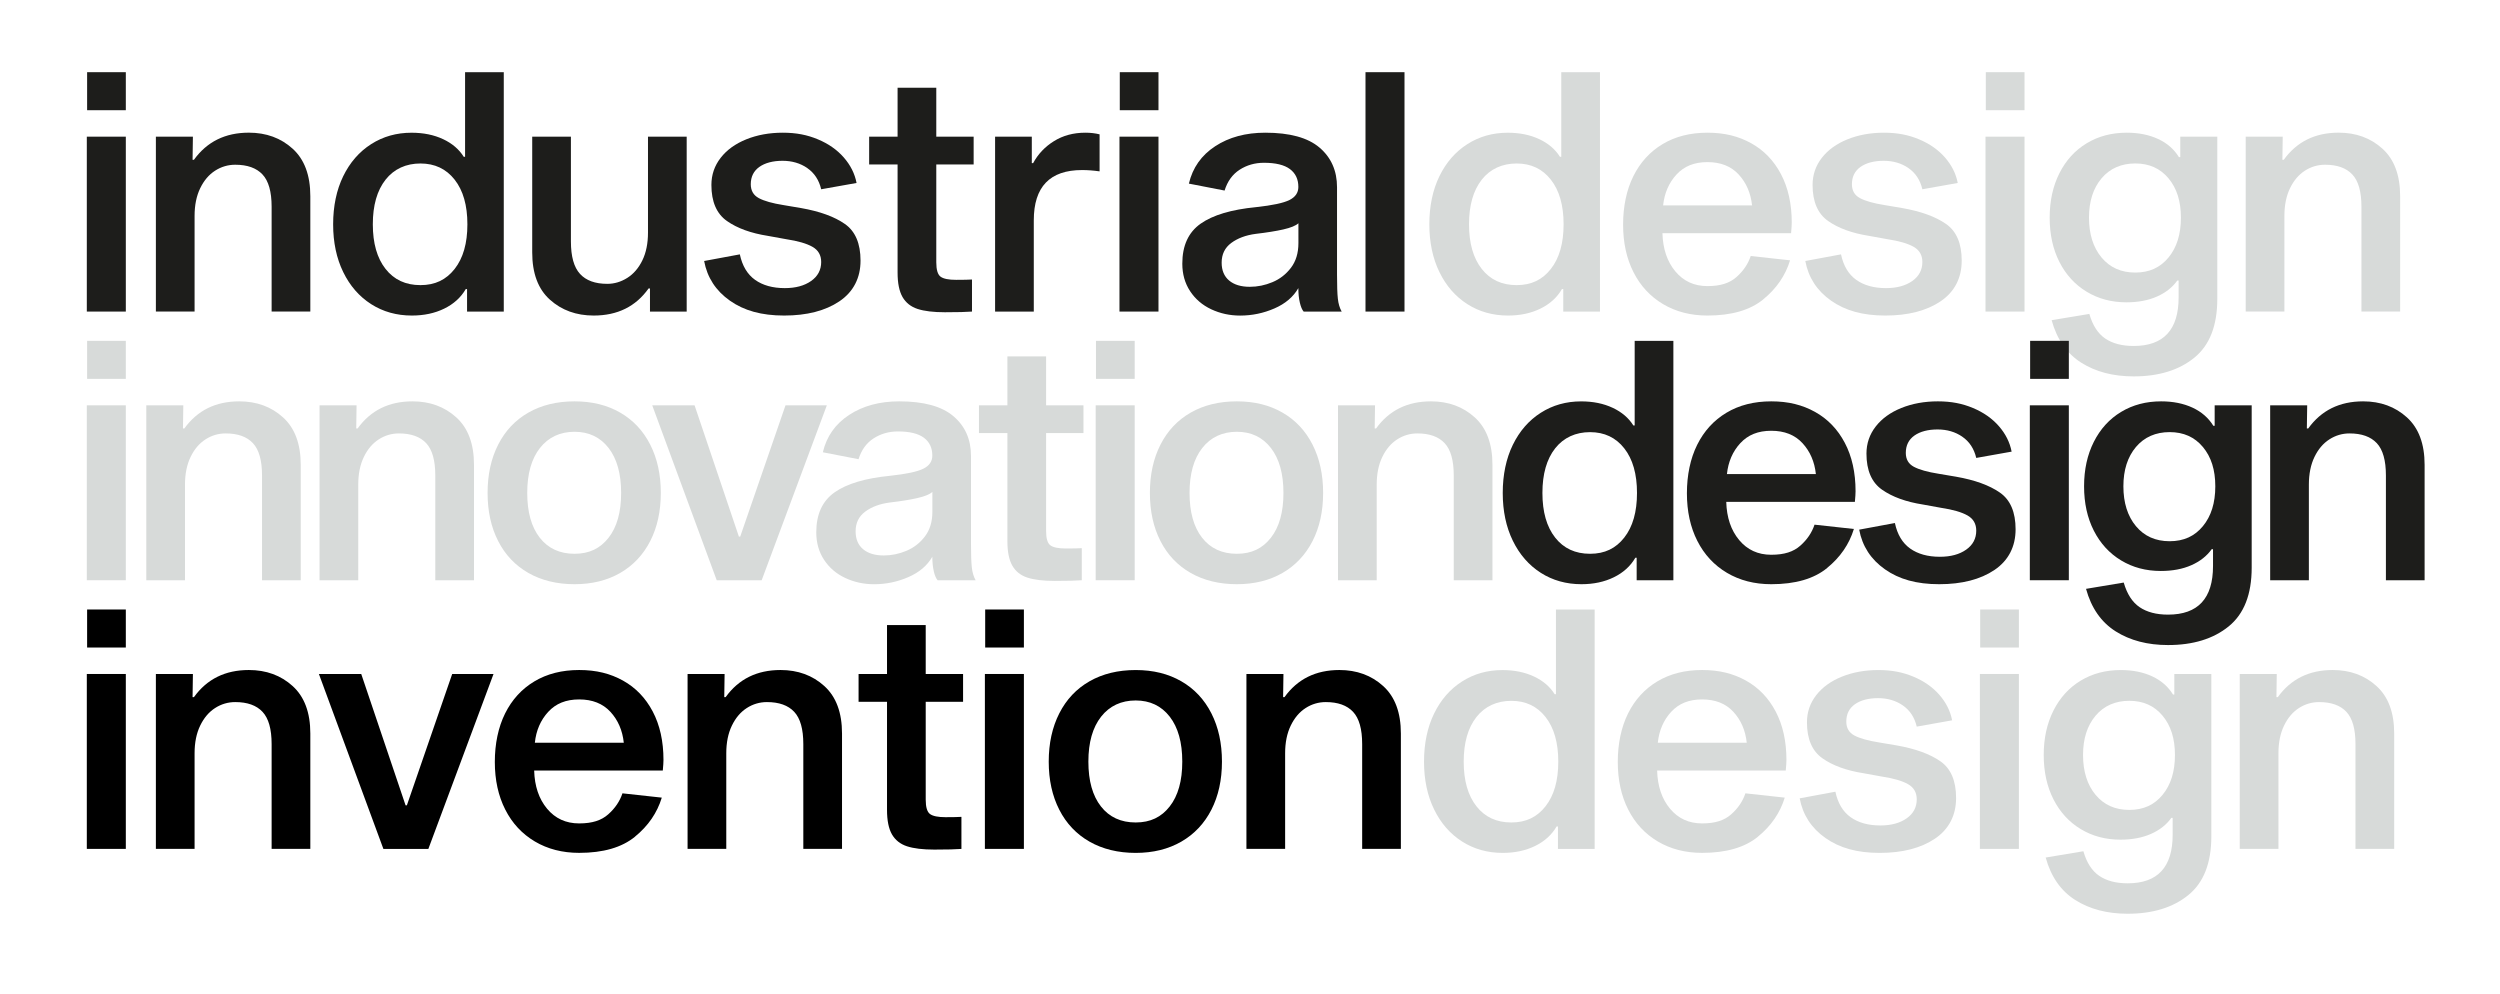
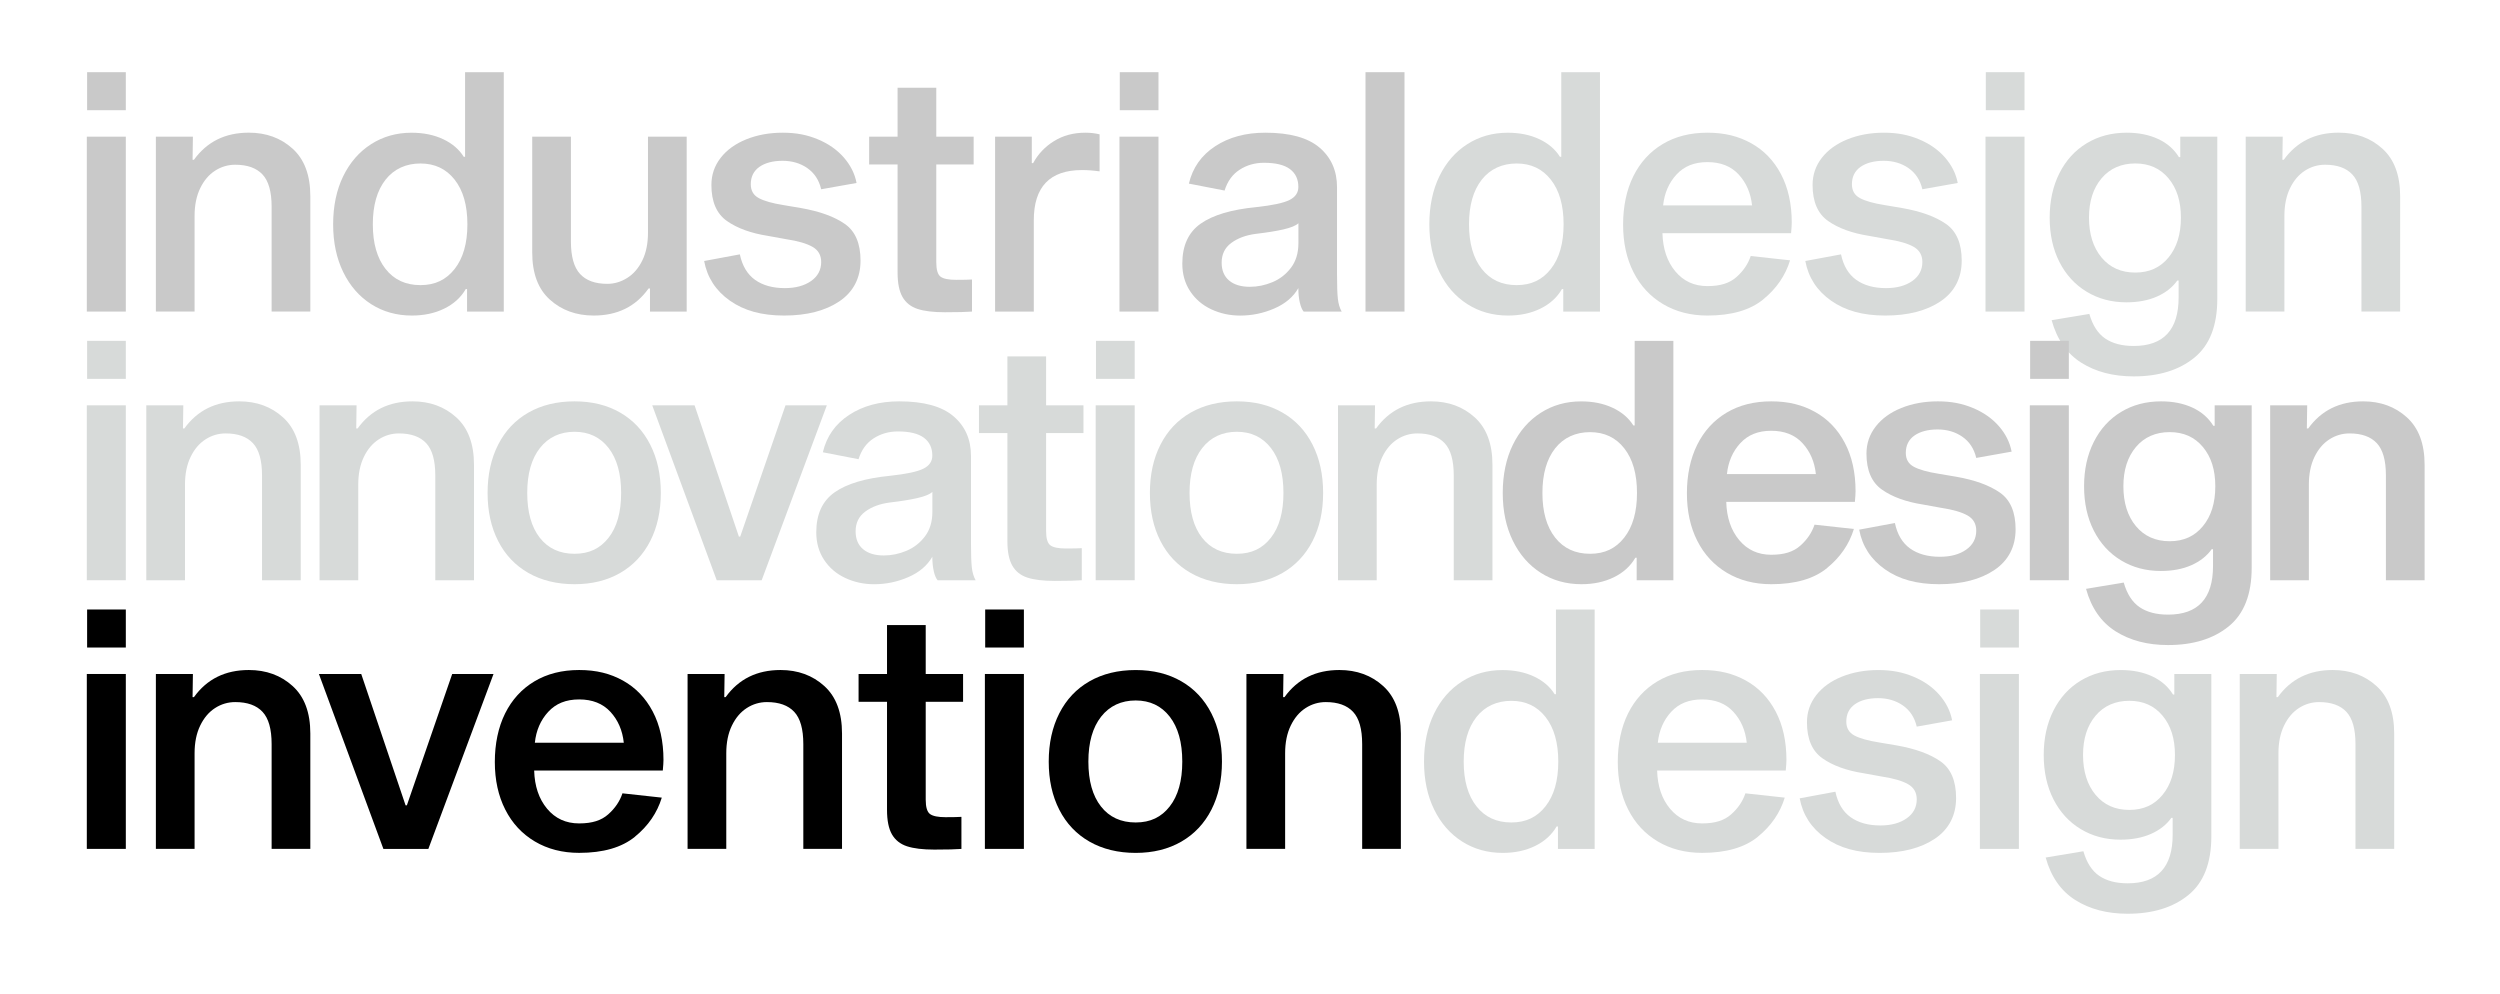
<svg xmlns="http://www.w3.org/2000/svg" viewBox="0 0 818.42 325.4">
  <defs>
-     <style>.b{mix-blend-mode:difference;}.c{fill:#d7dad9;}.d{isolation:isolate;}.e{fill:#1d1d1b;}</style>
+     <style>.b{mix-blend-mode:difference;}.c{fill:#d7dad9;}.d{isolation:isolate;}.e{fill:#c9c9c9;}</style>
  </defs>
  <g class="d">
    <g id="a">
      <g class="b">
        <g>
          <g>
            <path class="e" d="M41.19,44.74v57.26h-12.77V44.74h12.77Zm0-21.11v12.45h-12.67v-12.45h12.67Z" />
            <path class="e" d="M63.49,52.31c4.26-5.92,10.25-8.88,17.97-8.88,5.7,0,10.48,1.75,14.34,5.25,3.86,3.5,5.79,8.68,5.79,15.53v37.78h-12.67v-34.32c0-4.91-.99-8.42-2.98-10.55-1.99-2.13-4.96-3.19-8.93-3.19-2.38,0-4.58,.65-6.6,1.95-2.02,1.3-3.65,3.21-4.87,5.74-1.23,2.53-1.84,5.56-1.84,9.09v31.28h-12.67V44.74h12.12l-.11,7.58h.43Z" />
            <path class="e" d="M145.05,45.55c2.99,1.41,5.25,3.34,6.77,5.79h.43V23.63h12.67V102h-12.02v-7.36h-.43c-1.59,2.74-3.93,4.87-7.04,6.39-3.1,1.52-6.64,2.27-10.61,2.27-4.98,0-9.42-1.25-13.31-3.73-3.9-2.49-6.95-5.99-9.15-10.5-2.2-4.51-3.3-9.72-3.3-15.64s1.1-11.24,3.3-15.75c2.2-4.51,5.25-8.01,9.15-10.5s8.3-3.73,13.21-3.73c3.9,0,7.34,.7,10.34,2.11Zm3.79,42.49c2.78-3.53,4.17-8.41,4.17-14.61s-1.39-11.08-4.17-14.61c-2.78-3.54-6.51-5.3-11.2-5.3s-8.64,1.77-11.42,5.3c-2.78,3.54-4.17,8.41-4.17,14.61s1.39,11.08,4.17,14.61c2.78,3.54,6.58,5.3,11.42,5.3s8.42-1.77,11.2-5.3Z" />
            <path class="e" d="M212.33,94.42c-4.19,5.92-10.18,8.88-17.97,8.88-5.7,0-10.48-1.73-14.34-5.2-3.86-3.46-5.79-8.62-5.79-15.48V44.74h12.67v34.32c0,4.91,.99,8.44,2.98,10.61,1.98,2.17,4.96,3.25,8.93,3.25,2.31,0,4.49-.65,6.55-1.95,2.06-1.3,3.7-3.21,4.93-5.74,1.23-2.52,1.84-5.56,1.84-9.09v-31.39h12.67v57.26h-12.02v-7.58h-.43Z" />
            <path class="e" d="M264.29,55.02c-2.31-1.59-5.02-2.38-8.12-2.38s-5.7,.67-7.58,2c-1.88,1.34-2.81,3.23-2.81,5.68,0,2.09,.88,3.61,2.65,4.55,1.77,.94,4.46,1.7,8.06,2.27l5.74,.97c6.13,1.08,10.92,2.81,14.34,5.2,3.43,2.38,5.14,6.39,5.14,12.02s-2.31,10.21-6.93,13.32c-4.62,3.1-10.65,4.65-18.08,4.65s-13.14-1.62-17.75-4.87c-4.62-3.25-7.43-7.58-8.44-12.99l11.69-2.17c.79,3.75,2.45,6.53,4.98,8.34,2.53,1.8,5.77,2.71,9.74,2.71,3.54,0,6.4-.78,8.61-2.33,2.2-1.55,3.3-3.63,3.3-6.22,0-2.24-.96-3.9-2.87-4.98-1.91-1.08-4.78-1.91-8.61-2.49l-5.95-1.08c-5.56-.87-10.03-2.49-13.42-4.87-3.39-2.38-5.09-6.31-5.09-11.8,0-3.32,1.01-6.28,3.03-8.88,2.02-2.6,4.82-4.62,8.39-6.06,3.57-1.44,7.56-2.17,11.96-2.17s8.01,.72,11.47,2.17c3.46,1.44,6.3,3.43,8.5,5.95,2.2,2.53,3.59,5.3,4.17,8.34l-11.58,2.06c-.72-3.03-2.24-5.34-4.55-6.93Z" />
            <path class="e" d="M318.2,91.5v10.5c-1.73,.14-4.69,.22-8.88,.22-3.75,0-6.73-.36-8.93-1.08-2.2-.72-3.84-2.02-4.93-3.9-1.08-1.88-1.62-4.55-1.62-8.01V53.83h-9.31v-9.09h9.31V28.72h12.67v16.02h12.23v9.09h-12.23v32.04c0,2.45,.47,4.02,1.41,4.71,.94,.69,2.63,1.03,5.09,1.03s4.19-.04,5.2-.11Z" />
            <path class="e" d="M337.79,53.4h.43c1.59-2.96,3.86-5.36,6.82-7.2,2.96-1.84,6.39-2.76,10.28-2.76,1.66,0,3.21,.18,4.65,.54v12.12c-2.02-.29-3.93-.43-5.74-.43-10.54,0-15.8,5.49-15.8,16.45v29.88h-12.67V44.74h12.02v8.66Z" />
            <path class="e" d="M379.25,44.74v57.26h-12.77V44.74h12.77Zm0-21.11v12.45h-12.67v-12.45h12.67Z" />
            <path class="e" d="M425.53,99.08c-.33-1.37-.49-2.96-.49-4.76-1.66,2.89-4.28,5.11-7.85,6.66s-7.31,2.33-11.2,2.33c-3.39,0-6.55-.69-9.47-2.06s-5.23-3.36-6.93-5.95c-1.7-2.6-2.54-5.59-2.54-8.98,0-5.92,2-10.28,6.01-13.1s10.05-4.62,18.13-5.41c5.34-.58,8.99-1.35,10.93-2.33,1.95-.97,2.92-2.4,2.92-4.28,0-2.53-.92-4.47-2.76-5.85-1.84-1.37-4.67-2.06-8.5-2.06-2.96,0-5.61,.76-7.96,2.27-2.35,1.52-3.99,3.79-4.93,6.82l-11.69-2.27c1.23-5.2,4.09-9.27,8.61-12.23,4.51-2.96,9.98-4.44,16.4-4.44,8.01,0,13.93,1.62,17.75,4.87,3.82,3.25,5.74,7.58,5.74,12.99v28.69c0,3.54,.09,6.13,.27,7.79,.18,1.66,.6,3.07,1.25,4.22h-12.45c-.5-.58-.92-1.55-1.24-2.92Zm-5.36-23.98c-2.38,.54-5.41,1.03-9.09,1.46-3.25,.43-5.92,1.43-8.01,2.98-2.09,1.55-3.14,3.7-3.14,6.44,0,2.53,.81,4.48,2.44,5.85,1.62,1.37,3.88,2.06,6.77,2.06,2.53,0,5-.5,7.42-1.52,2.42-1.01,4.44-2.58,6.06-4.71,1.62-2.13,2.44-4.82,2.44-8.07v-6.5c-.87,.79-2.49,1.46-4.87,2Z" />
            <path class="e" d="M459.79,23.63V102h-12.77V23.63h12.77Z" />
          </g>
          <g>
            <path class="c" d="M503.91,45.55c2.99,1.41,5.25,3.34,6.77,5.79h.43V23.63h12.67V102h-12.02v-7.36h-.43c-1.59,2.74-3.93,4.87-7.04,6.39-3.1,1.52-6.64,2.27-10.61,2.27-4.98,0-9.42-1.25-13.31-3.73-3.9-2.49-6.95-5.99-9.15-10.5-2.2-4.51-3.3-9.72-3.3-15.64s1.1-11.24,3.3-15.75c2.2-4.51,5.25-8.01,9.15-10.5s8.3-3.73,13.21-3.73c3.9,0,7.34,.7,10.34,2.11Zm3.79,42.49c2.78-3.53,4.17-8.41,4.17-14.61s-1.39-11.08-4.17-14.61c-2.78-3.54-6.51-5.3-11.2-5.3s-8.64,1.77-11.42,5.3c-2.78,3.54-4.17,8.41-4.17,14.61s1.39,11.08,4.17,14.61c2.78,3.54,6.58,5.3,11.42,5.3s8.43-1.77,11.2-5.3Z" />
            <path class="c" d="M577.25,98c-4.33,3.54-10.43,5.3-18.29,5.3-5.49,0-10.32-1.25-14.51-3.73-4.19-2.49-7.42-5.97-9.69-10.45-2.27-4.47-3.41-9.67-3.41-15.59s1.12-11.35,3.36-15.86c2.24-4.51,5.43-8.01,9.58-10.5,4.15-2.49,9.04-3.73,14.67-3.73s10.19,1.16,14.34,3.46c4.15,2.31,7.4,5.68,9.74,10.12,2.34,4.44,3.52,9.73,3.52,15.86,0,.72-.07,1.88-.22,3.46h-42.11c.14,5.12,1.55,9.29,4.22,12.5,2.67,3.21,6.17,4.82,10.5,4.82s7.29-.99,9.53-2.98c2.24-1.98,3.79-4.28,4.65-6.87l12.88,1.41c-1.52,4.98-4.44,9.24-8.77,12.77Zm-28.42-40.87c-2.49,2.71-3.95,6.08-4.38,10.12h29.12c-.43-4.04-1.89-7.42-4.38-10.12-2.49-2.71-5.9-4.06-10.23-4.06s-7.63,1.35-10.12,4.06Z" />
            <path class="c" d="M624.77,55.02c-2.31-1.59-5.02-2.38-8.12-2.38s-5.7,.67-7.58,2c-1.88,1.34-2.81,3.23-2.81,5.68,0,2.09,.88,3.61,2.65,4.55,1.77,.94,4.46,1.7,8.07,2.27l5.74,.97c6.13,1.08,10.91,2.81,14.34,5.2,3.43,2.38,5.14,6.39,5.14,12.02s-2.31,10.21-6.93,13.32c-4.62,3.1-10.65,4.65-18.08,4.65s-13.13-1.62-17.75-4.87c-4.62-3.25-7.43-7.58-8.44-12.99l11.69-2.17c.79,3.75,2.45,6.53,4.98,8.34,2.53,1.8,5.77,2.71,9.74,2.71,3.54,0,6.4-.78,8.61-2.33,2.2-1.55,3.3-3.63,3.3-6.22,0-2.24-.96-3.9-2.87-4.98-1.91-1.08-4.78-1.91-8.61-2.49l-5.95-1.08c-5.56-.87-10.03-2.49-13.42-4.87-3.39-2.38-5.09-6.31-5.09-11.8,0-3.32,1.01-6.28,3.03-8.88,2.02-2.6,4.82-4.62,8.39-6.06,3.57-1.44,7.56-2.17,11.96-2.17s8.01,.72,11.47,2.17c3.46,1.44,6.3,3.43,8.5,5.95,2.2,2.53,3.59,5.3,4.17,8.34l-11.58,2.06c-.72-3.03-2.24-5.34-4.55-6.93Z" />
            <path class="c" d="M662.76,44.74v57.26h-12.77V44.74h12.77Zm0-21.11v12.45h-12.67v-12.45h12.67Z" />
            <path class="c" d="M725.87,97.89c0,8.73-2.51,15.14-7.52,19.21-5.02,4.08-11.64,6.12-19.86,6.12-6.71,0-12.43-1.5-17.16-4.49-4.73-3-7.96-7.63-9.69-13.91l12.34-2.06c1.08,3.75,2.81,6.44,5.2,8.06s5.48,2.44,9.31,2.44c9.81,0,14.72-5.3,14.72-15.91v-5.52h-.43c-1.59,2.24-3.81,3.99-6.66,5.25-2.85,1.26-6.19,1.89-10.01,1.89-4.84,0-9.17-1.15-12.99-3.46-3.83-2.31-6.8-5.56-8.93-9.74-2.13-4.18-3.19-9.02-3.19-14.51s1.06-10.34,3.19-14.56c2.13-4.22,5.1-7.49,8.93-9.8,3.82-2.31,8.19-3.46,13.1-3.46,3.9,0,7.32,.69,10.28,2.06,2.96,1.37,5.23,3.36,6.82,5.95h.43v-6.71h12.12v53.15Zm-15.97-13.59c2.71-3.28,4.06-7.63,4.06-13.04s-1.35-9.63-4.06-12.88c-2.71-3.25-6.33-4.87-10.88-4.87s-8.3,1.62-11.04,4.87c-2.74,3.25-4.11,7.54-4.11,12.88s1.37,9.76,4.11,13.04c2.74,3.29,6.42,4.93,11.04,4.93s8.17-1.64,10.88-4.93Z" />
            <path class="c" d="M747.63,52.31c4.26-5.92,10.25-8.88,17.97-8.88,5.7,0,10.48,1.75,14.34,5.25,3.86,3.5,5.79,8.68,5.79,15.53v37.78h-12.67v-34.32c0-4.91-.99-8.42-2.98-10.55-1.99-2.13-4.96-3.19-8.93-3.19-2.38,0-4.58,.65-6.6,1.95-2.02,1.3-3.65,3.21-4.87,5.74-1.23,2.53-1.84,5.56-1.84,9.09v31.28h-12.67V44.74h12.12l-.11,7.58h.43Z" />
          </g>
          <g>
            <path class="c" d="M41.19,132.69v57.26h-12.77v-57.26h12.77Zm0-21.11v12.45h-12.67v-12.45h12.67Z" />
            <path class="c" d="M60.35,140.27c4.26-5.92,10.25-8.88,17.97-8.88,5.7,0,10.48,1.75,14.34,5.25,3.86,3.5,5.79,8.68,5.79,15.53v37.78h-12.67v-34.32c0-4.91-.99-8.42-2.98-10.55-1.99-2.13-4.96-3.19-8.93-3.19-2.38,0-4.58,.65-6.6,1.95-2.02,1.3-3.65,3.21-4.87,5.74-1.23,2.53-1.84,5.56-1.84,9.09v31.28h-12.67v-57.26h12.12l-.11,7.58h.43Z" />
            <path class="c" d="M117.07,140.27c4.26-5.92,10.25-8.88,17.97-8.88,5.7,0,10.48,1.75,14.34,5.25,3.86,3.5,5.79,8.68,5.79,15.53v37.78h-12.67v-34.32c0-4.91-.99-8.42-2.98-10.55-1.99-2.13-4.96-3.19-8.93-3.19-2.38,0-4.58,.65-6.6,1.95-2.02,1.3-3.65,3.21-4.87,5.74-1.23,2.53-1.84,5.56-1.84,9.09v31.28h-12.67v-57.26h12.12l-.11,7.58h.43Z" />
            <path class="c" d="M203.02,135.07c4.26,2.45,7.54,5.95,9.85,10.5,2.31,4.55,3.46,9.82,3.46,15.8s-1.16,11.24-3.46,15.75c-2.31,4.51-5.59,7.99-9.85,10.45-4.26,2.45-9.24,3.68-14.94,3.68s-10.81-1.23-15.1-3.68c-4.29-2.45-7.6-5.93-9.9-10.45-2.31-4.51-3.46-9.76-3.46-15.75s1.15-11.26,3.46-15.8c2.31-4.55,5.61-8.05,9.9-10.5,4.29-2.45,9.33-3.68,15.1-3.68s10.68,1.23,14.94,3.68Zm-3.79,40.97c2.74-3.5,4.11-8.39,4.11-14.67s-1.37-11.19-4.11-14.72c-2.74-3.53-6.46-5.3-11.15-5.3s-8.53,1.77-11.31,5.3c-2.78,3.54-4.17,8.44-4.17,14.72s1.37,11.17,4.11,14.67c2.74,3.5,6.53,5.25,11.37,5.25s8.41-1.75,11.15-5.25Z" />
            <path class="c" d="M234.63,189.95l-21.11-57.26h13.86l14.51,42.98h.43l14.83-42.98h13.53l-21.33,57.26h-14.72Z" />
            <path class="c" d="M305.7,187.03c-.32-1.37-.49-2.96-.49-4.76-1.66,2.89-4.28,5.11-7.85,6.66-3.57,1.55-7.31,2.33-11.2,2.33-3.39,0-6.55-.69-9.47-2.06s-5.23-3.36-6.93-5.95c-1.7-2.6-2.54-5.59-2.54-8.98,0-5.92,2-10.28,6.01-13.1s10.05-4.62,18.13-5.41c5.34-.58,8.98-1.35,10.93-2.33,1.95-.97,2.92-2.4,2.92-4.28,0-2.53-.92-4.47-2.76-5.85-1.84-1.37-4.67-2.06-8.5-2.06-2.96,0-5.61,.76-7.96,2.27-2.35,1.52-3.99,3.79-4.93,6.82l-11.69-2.27c1.23-5.2,4.09-9.27,8.61-12.23,4.51-2.96,9.98-4.44,16.4-4.44,8.01,0,13.93,1.62,17.75,4.87,3.82,3.25,5.74,7.58,5.74,12.99v28.69c0,3.54,.09,6.13,.27,7.79,.18,1.66,.6,3.07,1.25,4.22h-12.45c-.51-.58-.92-1.55-1.25-2.92Zm-5.36-23.98c-2.38,.54-5.41,1.03-9.09,1.46-3.25,.43-5.92,1.43-8.01,2.98-2.09,1.55-3.14,3.7-3.14,6.44,0,2.53,.81,4.48,2.44,5.85,1.62,1.37,3.88,2.06,6.77,2.06,2.53,0,5-.5,7.42-1.52,2.42-1.01,4.44-2.58,6.06-4.71,1.62-2.13,2.44-4.82,2.44-8.07v-6.5c-.87,.79-2.49,1.46-4.87,2Z" />
            <path class="c" d="M354.14,179.45v10.5c-1.73,.14-4.69,.22-8.88,.22-3.75,0-6.73-.36-8.93-1.08-2.2-.72-3.84-2.02-4.92-3.9-1.08-1.88-1.62-4.55-1.62-8.01v-35.4h-9.31v-9.09h9.31v-16.02h12.67v16.02h12.23v9.09h-12.23v32.04c0,2.45,.47,4.02,1.41,4.71,.94,.69,2.63,1.03,5.09,1.03s4.18-.04,5.2-.11Z" />
            <path class="c" d="M371.46,132.69v57.26h-12.77v-57.26h12.77Zm0-21.11v12.45h-12.67v-12.45h12.67Z" />
            <path class="c" d="M419.84,135.07c4.26,2.45,7.54,5.95,9.85,10.5,2.31,4.55,3.46,9.82,3.46,15.8s-1.16,11.24-3.46,15.75c-2.31,4.51-5.59,7.99-9.85,10.45-4.26,2.45-9.24,3.68-14.94,3.68s-10.81-1.23-15.1-3.68c-4.29-2.45-7.6-5.93-9.9-10.45-2.31-4.51-3.46-9.76-3.46-15.75s1.15-11.26,3.46-15.8c2.31-4.55,5.61-8.05,9.9-10.5,4.29-2.45,9.33-3.68,15.1-3.68s10.68,1.23,14.94,3.68Zm-3.79,40.97c2.74-3.5,4.11-8.39,4.11-14.67s-1.37-11.19-4.11-14.72c-2.74-3.53-6.46-5.3-11.15-5.3s-8.54,1.77-11.31,5.3c-2.78,3.54-4.17,8.44-4.17,14.72s1.37,11.17,4.11,14.67c2.74,3.5,6.53,5.25,11.37,5.25s8.41-1.75,11.15-5.25Z" />
            <path class="c" d="M450.48,140.27c4.26-5.92,10.25-8.88,17.97-8.88,5.7,0,10.48,1.75,14.34,5.25,3.86,3.5,5.79,8.68,5.79,15.53v37.78h-12.67v-34.32c0-4.91-.99-8.42-2.98-10.55-1.99-2.13-4.96-3.19-8.93-3.19-2.38,0-4.58,.65-6.6,1.95-2.02,1.3-3.65,3.21-4.87,5.74-1.23,2.53-1.84,5.56-1.84,9.09v31.28h-12.67v-57.26h12.12l-.11,7.58h.43Z" />
          </g>
          <g>
            <path class="e" d="M527.94,133.5c2.99,1.41,5.25,3.34,6.77,5.79h.43v-27.71h12.67v78.37h-12.02v-7.36h-.43c-1.59,2.74-3.93,4.87-7.04,6.39-3.1,1.52-6.64,2.27-10.61,2.27-4.98,0-9.42-1.25-13.31-3.73-3.9-2.49-6.95-5.99-9.15-10.5-2.2-4.51-3.3-9.72-3.3-15.64s1.1-11.24,3.3-15.75c2.2-4.51,5.25-8.01,9.15-10.5s8.3-3.73,13.21-3.73c3.9,0,7.34,.7,10.34,2.11Zm3.79,42.49c2.78-3.53,4.17-8.41,4.17-14.61s-1.39-11.08-4.17-14.61c-2.78-3.54-6.51-5.3-11.2-5.3s-8.64,1.77-11.42,5.3c-2.78,3.54-4.17,8.41-4.17,14.61s1.39,11.08,4.17,14.61c2.78,3.54,6.58,5.3,11.42,5.3s8.43-1.77,11.2-5.3Z" />
            <path class="e" d="M598.14,185.95c-4.33,3.54-10.43,5.3-18.29,5.3-5.49,0-10.32-1.25-14.51-3.73-4.19-2.49-7.42-5.97-9.69-10.45-2.27-4.47-3.41-9.67-3.41-15.59s1.12-11.35,3.36-15.86c2.24-4.51,5.43-8.01,9.58-10.5,4.15-2.49,9.04-3.73,14.67-3.73s10.19,1.16,14.34,3.46c4.15,2.31,7.4,5.68,9.74,10.12,2.34,4.44,3.52,9.73,3.52,15.86,0,.72-.07,1.88-.22,3.46h-42.11c.14,5.12,1.55,9.29,4.22,12.5,2.67,3.21,6.17,4.82,10.5,4.82s7.29-.99,9.53-2.98c2.24-1.98,3.79-4.28,4.65-6.87l12.88,1.41c-1.52,4.98-4.44,9.24-8.77,12.77Zm-28.42-40.87c-2.49,2.71-3.95,6.08-4.38,10.12h29.12c-.43-4.04-1.89-7.42-4.38-10.12-2.49-2.71-5.9-4.06-10.23-4.06s-7.63,1.35-10.12,4.06Z" />
            <path class="e" d="M642.41,142.97c-2.31-1.59-5.02-2.38-8.12-2.38s-5.7,.67-7.58,2c-1.88,1.34-2.81,3.23-2.81,5.68,0,2.09,.88,3.61,2.65,4.55,1.77,.94,4.46,1.7,8.07,2.27l5.74,.97c6.13,1.08,10.91,2.81,14.34,5.2,3.43,2.38,5.14,6.39,5.14,12.02s-2.31,10.21-6.93,13.32c-4.62,3.1-10.65,4.65-18.08,4.65s-13.13-1.62-17.75-4.87c-4.62-3.25-7.43-7.58-8.44-12.99l11.69-2.17c.79,3.75,2.45,6.53,4.98,8.34,2.53,1.8,5.77,2.71,9.74,2.71,3.54,0,6.4-.78,8.61-2.33,2.2-1.55,3.3-3.63,3.3-6.22,0-2.24-.96-3.9-2.87-4.98-1.91-1.08-4.78-1.91-8.61-2.49l-5.95-1.08c-5.56-.87-10.03-2.49-13.42-4.87-3.39-2.38-5.09-6.31-5.09-11.8,0-3.32,1.01-6.28,3.03-8.88,2.02-2.6,4.82-4.62,8.39-6.06,3.57-1.44,7.56-2.17,11.96-2.17s8.01,.72,11.47,2.17c3.46,1.44,6.3,3.43,8.5,5.95,2.2,2.53,3.59,5.3,4.17,8.34l-11.58,2.06c-.72-3.03-2.24-5.34-4.55-6.93Z" />
            <path class="e" d="M677.27,132.69v57.26h-12.77v-57.26h12.77Zm0-21.11v12.45h-12.67v-12.45h12.67Z" />
            <path class="e" d="M737.13,185.84c0,8.73-2.51,15.14-7.52,19.21-5.02,4.08-11.64,6.12-19.86,6.12-6.71,0-12.43-1.5-17.16-4.49-4.73-3-7.96-7.63-9.69-13.91l12.34-2.06c1.08,3.75,2.81,6.44,5.2,8.06s5.48,2.44,9.31,2.44c9.81,0,14.72-5.3,14.72-15.91v-5.52h-.43c-1.59,2.24-3.81,3.99-6.66,5.25-2.85,1.26-6.19,1.89-10.01,1.89-4.84,0-9.17-1.15-12.99-3.46-3.83-2.31-6.8-5.56-8.93-9.74-2.13-4.18-3.19-9.02-3.19-14.51s1.06-10.34,3.19-14.56c2.13-4.22,5.1-7.49,8.93-9.8,3.82-2.31,8.19-3.46,13.1-3.46,3.9,0,7.32,.69,10.28,2.06,2.96,1.37,5.23,3.36,6.82,5.95h.43v-6.71h12.12v53.15Zm-15.97-13.59c2.71-3.28,4.06-7.63,4.06-13.04s-1.35-9.63-4.06-12.88c-2.71-3.25-6.33-4.87-10.88-4.87s-8.3,1.62-11.04,4.87c-2.74,3.25-4.11,7.54-4.11,12.88s1.37,9.76,4.11,13.04c2.74,3.29,6.42,4.93,11.04,4.93s8.17-1.64,10.88-4.93Z" />
            <path class="e" d="M755.64,140.27c4.26-5.92,10.25-8.88,17.97-8.88,5.7,0,10.48,1.75,14.34,5.25,3.86,3.5,5.79,8.68,5.79,15.53v37.78h-12.67v-34.32c0-4.91-.99-8.42-2.98-10.55-1.99-2.13-4.96-3.19-8.93-3.19-2.38,0-4.58,.65-6.6,1.95-2.02,1.3-3.65,3.21-4.87,5.74-1.23,2.53-1.84,5.56-1.84,9.09v31.28h-12.67v-57.26h12.12l-.11,7.58h.43Z" />
          </g>
          <g>
            <path d="M41.19,220.64v57.26h-12.77v-57.26h12.77Zm0-21.11v12.45h-12.67v-12.45h12.67Z" />
            <path d="M63.49,228.22c4.26-5.92,10.25-8.88,17.97-8.88,5.7,0,10.48,1.75,14.34,5.25,3.86,3.5,5.79,8.68,5.79,15.53v37.78h-12.67v-34.32c0-4.91-.99-8.42-2.98-10.55-1.99-2.13-4.96-3.19-8.93-3.19-2.38,0-4.58,.65-6.6,1.95-2.02,1.3-3.65,3.21-4.87,5.74-1.23,2.53-1.84,5.56-1.84,9.09v31.28h-12.67v-57.26h12.12l-.11,7.58h.43Z" />
            <path d="M125.51,277.91l-21.11-57.26h13.86l14.51,42.98h.43l14.83-42.98h13.53l-21.33,57.26h-14.72Z" />
            <path d="M207.89,273.9c-4.33,3.54-10.43,5.3-18.29,5.3-5.49,0-10.32-1.25-14.51-3.73-4.19-2.49-7.42-5.97-9.69-10.45-2.27-4.47-3.41-9.67-3.41-15.59s1.12-11.35,3.36-15.86c2.24-4.51,5.43-8.01,9.58-10.5,4.15-2.49,9.04-3.73,14.67-3.73s10.19,1.16,14.34,3.46c4.15,2.31,7.4,5.68,9.74,10.12,2.34,4.44,3.52,9.73,3.52,15.86,0,.72-.07,1.88-.22,3.46h-42.11c.14,5.12,1.55,9.29,4.22,12.5,2.67,3.21,6.17,4.82,10.5,4.82s7.29-.99,9.53-2.98c2.24-1.98,3.79-4.28,4.65-6.87l12.88,1.41c-1.52,4.98-4.44,9.24-8.77,12.77Zm-28.42-40.87c-2.49,2.71-3.95,6.08-4.38,10.12h29.12c-.43-4.04-1.89-7.42-4.38-10.12s-5.9-4.06-10.23-4.06-7.63,1.35-10.12,4.06Z" />
            <path d="M237.55,228.22c4.26-5.92,10.25-8.88,17.97-8.88,5.7,0,10.48,1.75,14.34,5.25,3.86,3.5,5.79,8.68,5.79,15.53v37.78h-12.67v-34.32c0-4.91-.99-8.42-2.98-10.55-1.99-2.13-4.96-3.19-8.93-3.19-2.38,0-4.58,.65-6.6,1.95-2.02,1.3-3.65,3.21-4.87,5.74-1.23,2.53-1.84,5.56-1.84,9.09v31.28h-12.67v-57.26h12.12l-.11,7.58h.43Z" />
            <path d="M314.74,267.41v10.5c-1.73,.14-4.69,.22-8.88,.22-3.75,0-6.73-.36-8.93-1.08-2.2-.72-3.84-2.02-4.93-3.9-1.08-1.88-1.62-4.55-1.62-8.01v-35.4h-9.31v-9.09h9.31v-16.02h12.67v16.02h12.23v9.09h-12.23v32.04c0,2.45,.47,4.02,1.41,4.71,.94,.69,2.63,1.03,5.09,1.03s4.18-.04,5.2-.11Z" />
            <path d="M335.19,220.64v57.26h-12.77v-57.26h12.77Zm0-21.11v12.45h-12.67v-12.45h12.67Z" />
            <path d="M386.72,223.03c4.26,2.45,7.54,5.95,9.85,10.5,2.31,4.55,3.46,9.82,3.46,15.8s-1.16,11.24-3.46,15.75c-2.31,4.51-5.59,7.99-9.85,10.45-4.26,2.45-9.24,3.68-14.94,3.68s-10.81-1.23-15.1-3.68c-4.29-2.45-7.6-5.93-9.9-10.45-2.31-4.51-3.46-9.76-3.46-15.75s1.15-11.26,3.46-15.8c2.31-4.55,5.61-8.05,9.9-10.5,4.29-2.45,9.33-3.68,15.1-3.68s10.68,1.23,14.94,3.68Zm-3.79,40.97c2.74-3.5,4.11-8.39,4.11-14.67s-1.37-11.19-4.11-14.72c-2.74-3.53-6.46-5.3-11.15-5.3s-8.54,1.77-11.31,5.3c-2.78,3.54-4.17,8.44-4.17,14.72s1.37,11.17,4.11,14.67c2.74,3.5,6.53,5.25,11.37,5.25s8.41-1.75,11.15-5.25Z" />
            <path d="M420.5,228.22c4.26-5.92,10.25-8.88,17.97-8.88,5.7,0,10.48,1.75,14.34,5.25,3.86,3.5,5.79,8.68,5.79,15.53v37.78h-12.67v-34.32c0-4.91-.99-8.42-2.98-10.55-1.99-2.13-4.96-3.19-8.93-3.19-2.38,0-4.58,.65-6.6,1.95-2.02,1.3-3.65,3.21-4.87,5.74-1.23,2.53-1.84,5.56-1.84,9.09v31.28h-12.67v-57.26h12.12l-.11,7.58h.43Z" />
          </g>
          <g>
            <path class="c" d="M502.17,221.46c2.99,1.41,5.25,3.34,6.77,5.79h.43v-27.71h12.67v78.37h-12.02v-7.36h-.43c-1.59,2.74-3.93,4.87-7.04,6.39-3.1,1.52-6.64,2.27-10.61,2.27-4.98,0-9.42-1.25-13.31-3.73-3.9-2.49-6.95-5.99-9.15-10.5-2.2-4.51-3.3-9.72-3.3-15.64s1.1-11.24,3.3-15.75c2.2-4.51,5.25-8.01,9.15-10.5s8.3-3.73,13.21-3.73c3.9,0,7.34,.7,10.34,2.11Zm3.79,42.49c2.78-3.53,4.17-8.41,4.17-14.61s-1.39-11.08-4.17-14.61c-2.78-3.54-6.51-5.3-11.2-5.3s-8.64,1.77-11.42,5.3c-2.78,3.54-4.17,8.41-4.17,14.61s1.39,11.08,4.17,14.61c2.78,3.54,6.58,5.3,11.42,5.3s8.43-1.77,11.2-5.3Z" />
            <path class="c" d="M575.51,273.9c-4.33,3.54-10.43,5.3-18.29,5.3-5.49,0-10.32-1.25-14.51-3.73-4.19-2.49-7.42-5.97-9.69-10.45-2.27-4.47-3.41-9.67-3.41-15.59s1.12-11.35,3.36-15.86c2.24-4.51,5.43-8.01,9.58-10.5,4.15-2.49,9.04-3.73,14.67-3.73s10.19,1.16,14.34,3.46c4.15,2.31,7.4,5.68,9.74,10.12,2.34,4.44,3.52,9.73,3.52,15.86,0,.72-.07,1.88-.22,3.46h-42.11c.14,5.12,1.55,9.29,4.22,12.5,2.67,3.21,6.17,4.82,10.5,4.82s7.29-.99,9.53-2.98c2.24-1.98,3.79-4.28,4.65-6.87l12.88,1.41c-1.52,4.98-4.44,9.24-8.77,12.77Zm-28.42-40.87c-2.49,2.71-3.95,6.08-4.38,10.12h29.12c-.43-4.04-1.89-7.42-4.38-10.12-2.49-2.71-5.9-4.06-10.23-4.06s-7.63,1.35-10.12,4.06Z" />
            <path class="c" d="M622.93,230.93c-2.31-1.59-5.02-2.38-8.12-2.38s-5.7,.67-7.58,2c-1.88,1.34-2.81,3.23-2.81,5.68,0,2.09,.88,3.61,2.65,4.55,1.77,.94,4.46,1.7,8.07,2.27l5.74,.97c6.13,1.08,10.91,2.81,14.34,5.2,3.43,2.38,5.14,6.39,5.14,12.02s-2.31,10.21-6.93,13.32c-4.62,3.1-10.65,4.65-18.08,4.65s-13.13-1.62-17.75-4.87c-4.62-3.25-7.43-7.58-8.44-12.99l11.69-2.17c.79,3.75,2.45,6.53,4.98,8.34,2.53,1.8,5.77,2.71,9.74,2.71,3.54,0,6.4-.78,8.61-2.33,2.2-1.55,3.3-3.63,3.3-6.22,0-2.24-.96-3.9-2.87-4.98-1.91-1.08-4.78-1.91-8.61-2.49l-5.95-1.08c-5.56-.87-10.03-2.49-13.42-4.87-3.39-2.38-5.09-6.31-5.09-11.8,0-3.32,1.01-6.28,3.03-8.88,2.02-2.6,4.82-4.62,8.39-6.06,3.57-1.44,7.56-2.17,11.96-2.17s8.01,.72,11.47,2.17c3.46,1.44,6.3,3.43,8.5,5.95,2.2,2.53,3.59,5.3,4.17,8.34l-11.58,2.06c-.72-3.03-2.24-5.34-4.55-6.93Z" />
            <path class="c" d="M660.92,220.64v57.26h-12.77v-57.26h12.77Zm0-21.11v12.45h-12.67v-12.45h12.67Z" />
            <path class="c" d="M723.92,273.8c0,8.73-2.51,15.14-7.52,19.21-5.02,4.08-11.64,6.12-19.86,6.12-6.71,0-12.43-1.5-17.16-4.49-4.73-3-7.96-7.63-9.69-13.91l12.34-2.06c1.08,3.75,2.81,6.44,5.2,8.06s5.48,2.44,9.31,2.44c9.81,0,14.72-5.3,14.72-15.91v-5.52h-.43c-1.59,2.24-3.81,3.99-6.66,5.25-2.85,1.26-6.19,1.89-10.01,1.89-4.84,0-9.17-1.15-12.99-3.46-3.83-2.31-6.8-5.56-8.93-9.74-2.13-4.18-3.19-9.02-3.19-14.51s1.06-10.34,3.19-14.56c2.13-4.22,5.1-7.49,8.93-9.8,3.82-2.31,8.19-3.46,13.1-3.46,3.9,0,7.32,.69,10.28,2.06,2.96,1.37,5.23,3.36,6.82,5.95h.43v-6.71h12.12v53.15Zm-15.97-13.59c2.71-3.28,4.06-7.63,4.06-13.04s-1.35-9.63-4.06-12.88c-2.71-3.25-6.33-4.87-10.88-4.87s-8.3,1.62-11.04,4.87c-2.74,3.25-4.11,7.54-4.11,12.88s1.37,9.76,4.11,13.04c2.74,3.29,6.42,4.93,11.04,4.93s8.17-1.64,10.88-4.93Z" />
            <path class="c" d="M745.68,228.22c4.26-5.92,10.25-8.88,17.97-8.88,5.7,0,10.48,1.75,14.34,5.25,3.86,3.5,5.79,8.68,5.79,15.53v37.78h-12.67v-34.32c0-4.91-.99-8.42-2.98-10.55-1.99-2.13-4.96-3.19-8.93-3.19-2.38,0-4.58,.65-6.6,1.95-2.02,1.3-3.65,3.21-4.87,5.74-1.23,2.53-1.84,5.56-1.84,9.09v31.28h-12.67v-57.26h12.12l-.11,7.58h.43Z" />
          </g>
        </g>
      </g>
    </g>
  </g>
</svg>
